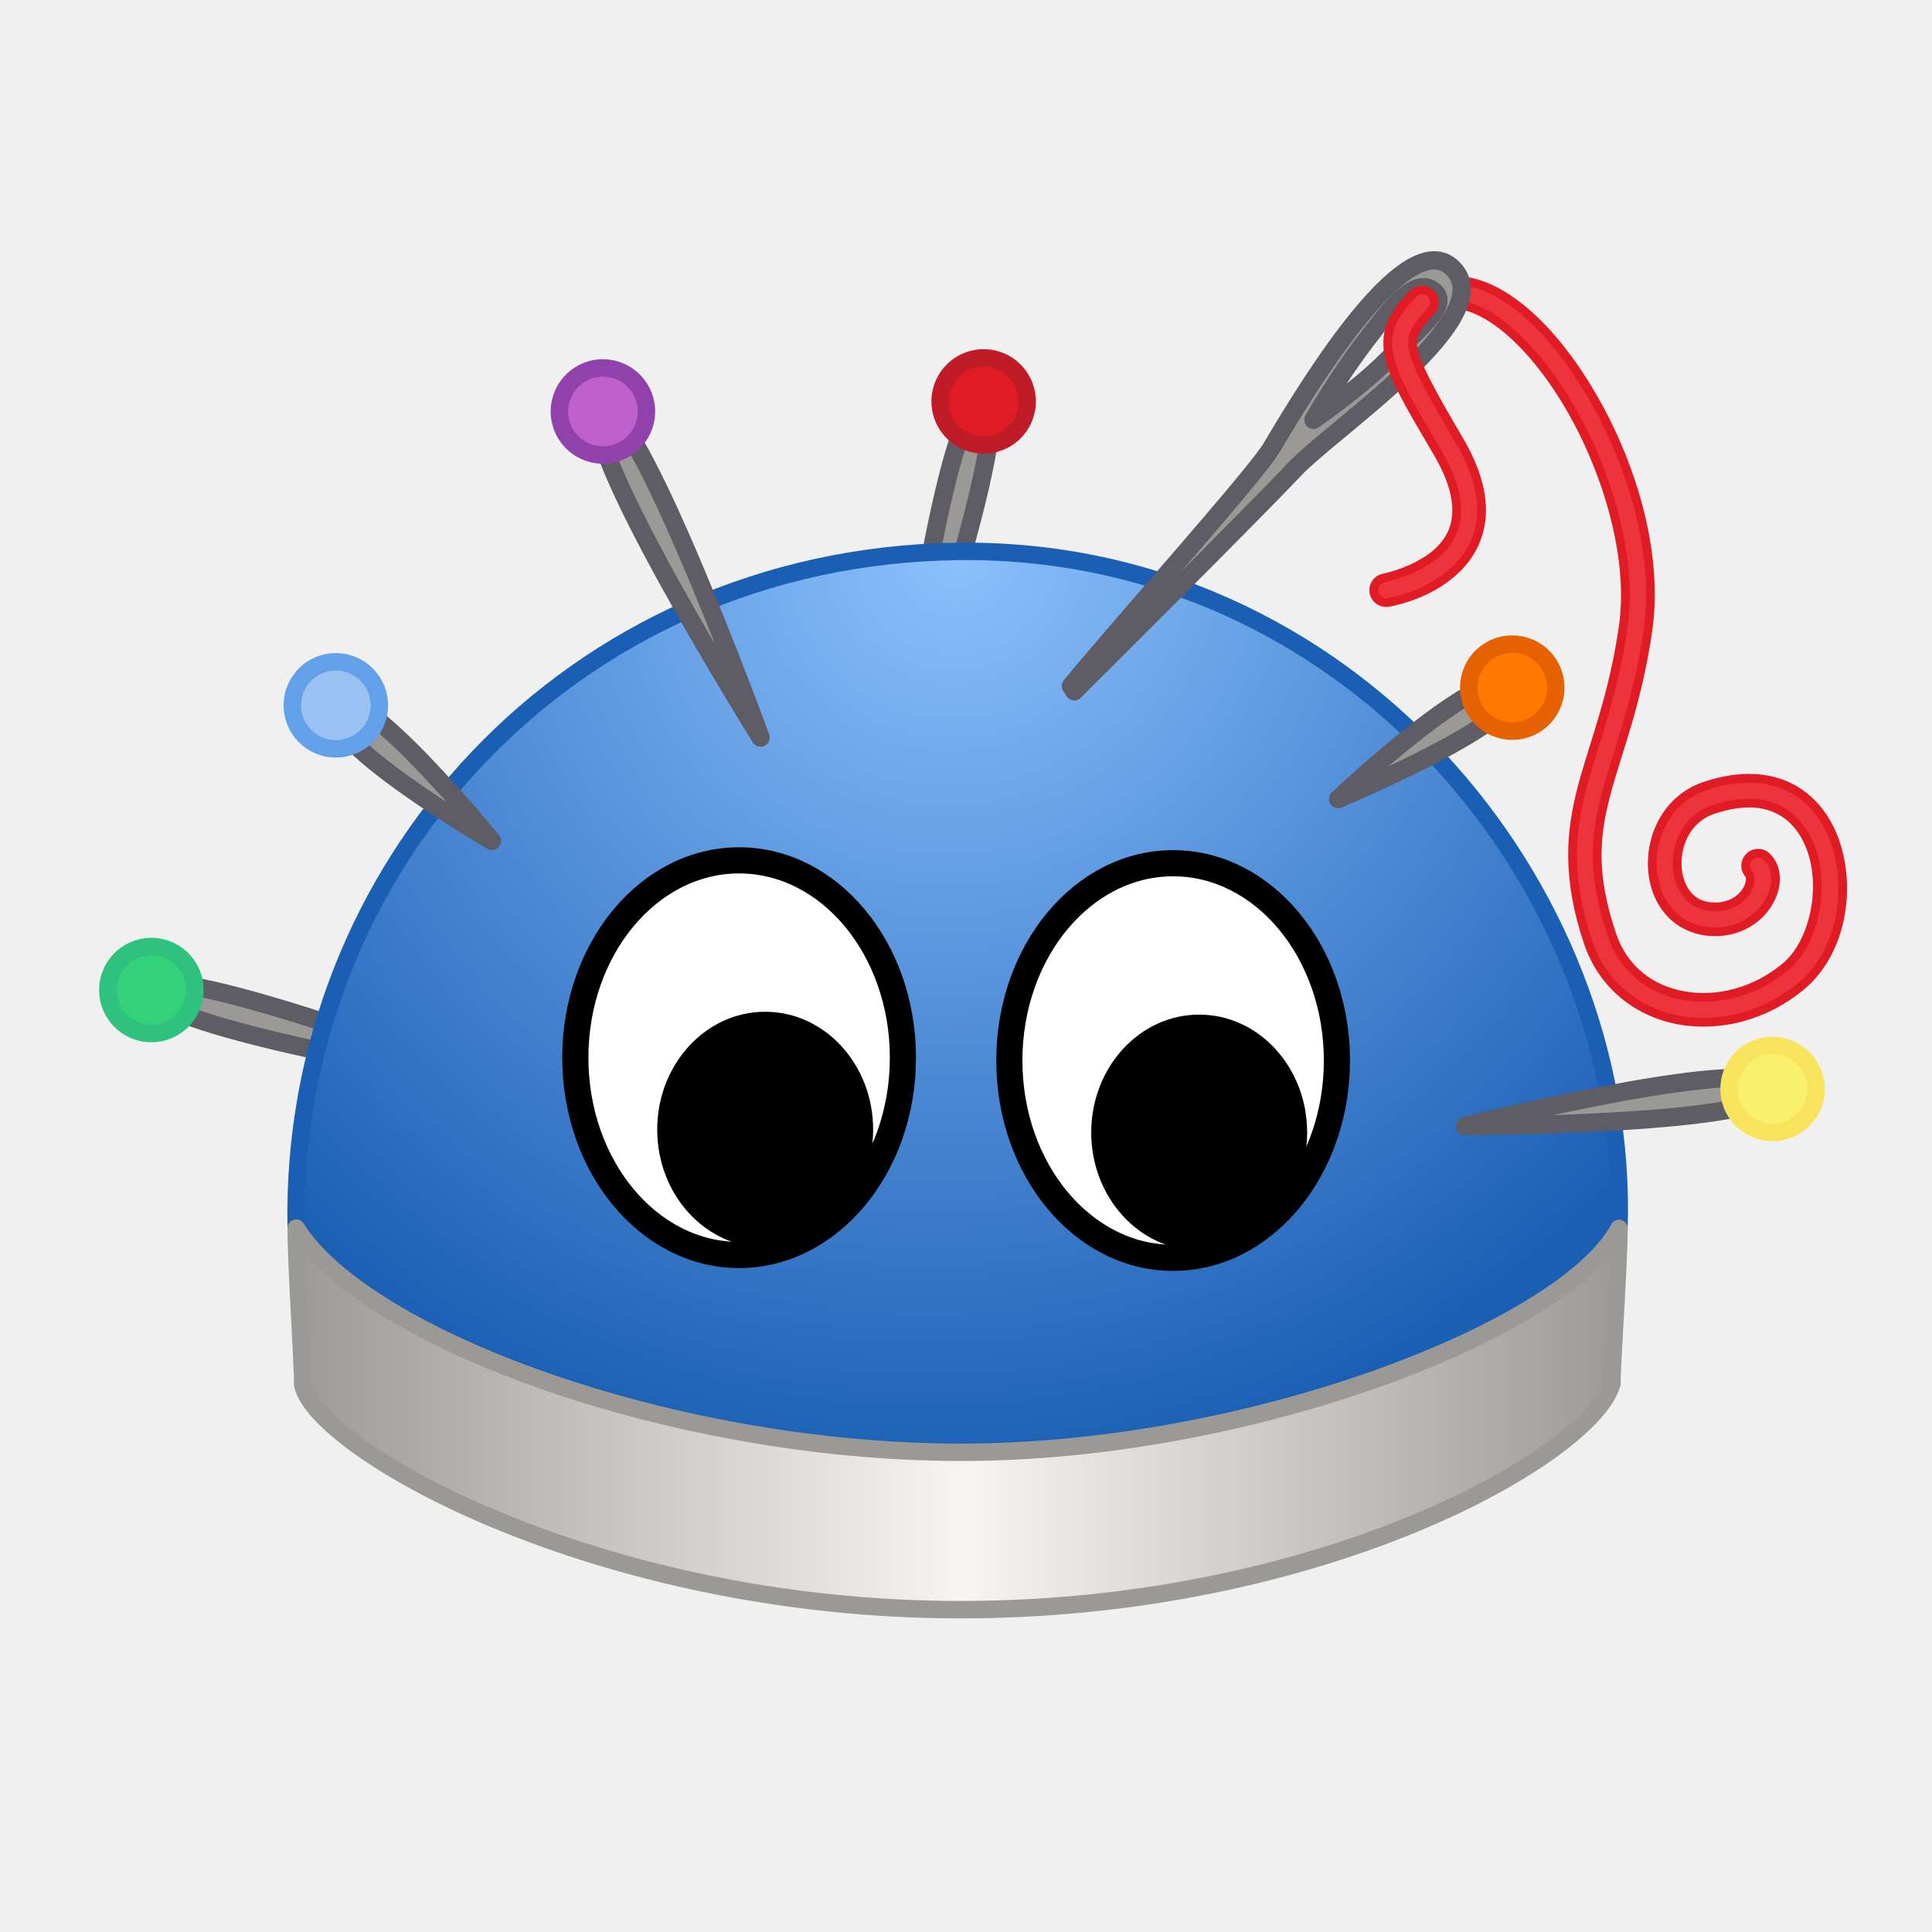
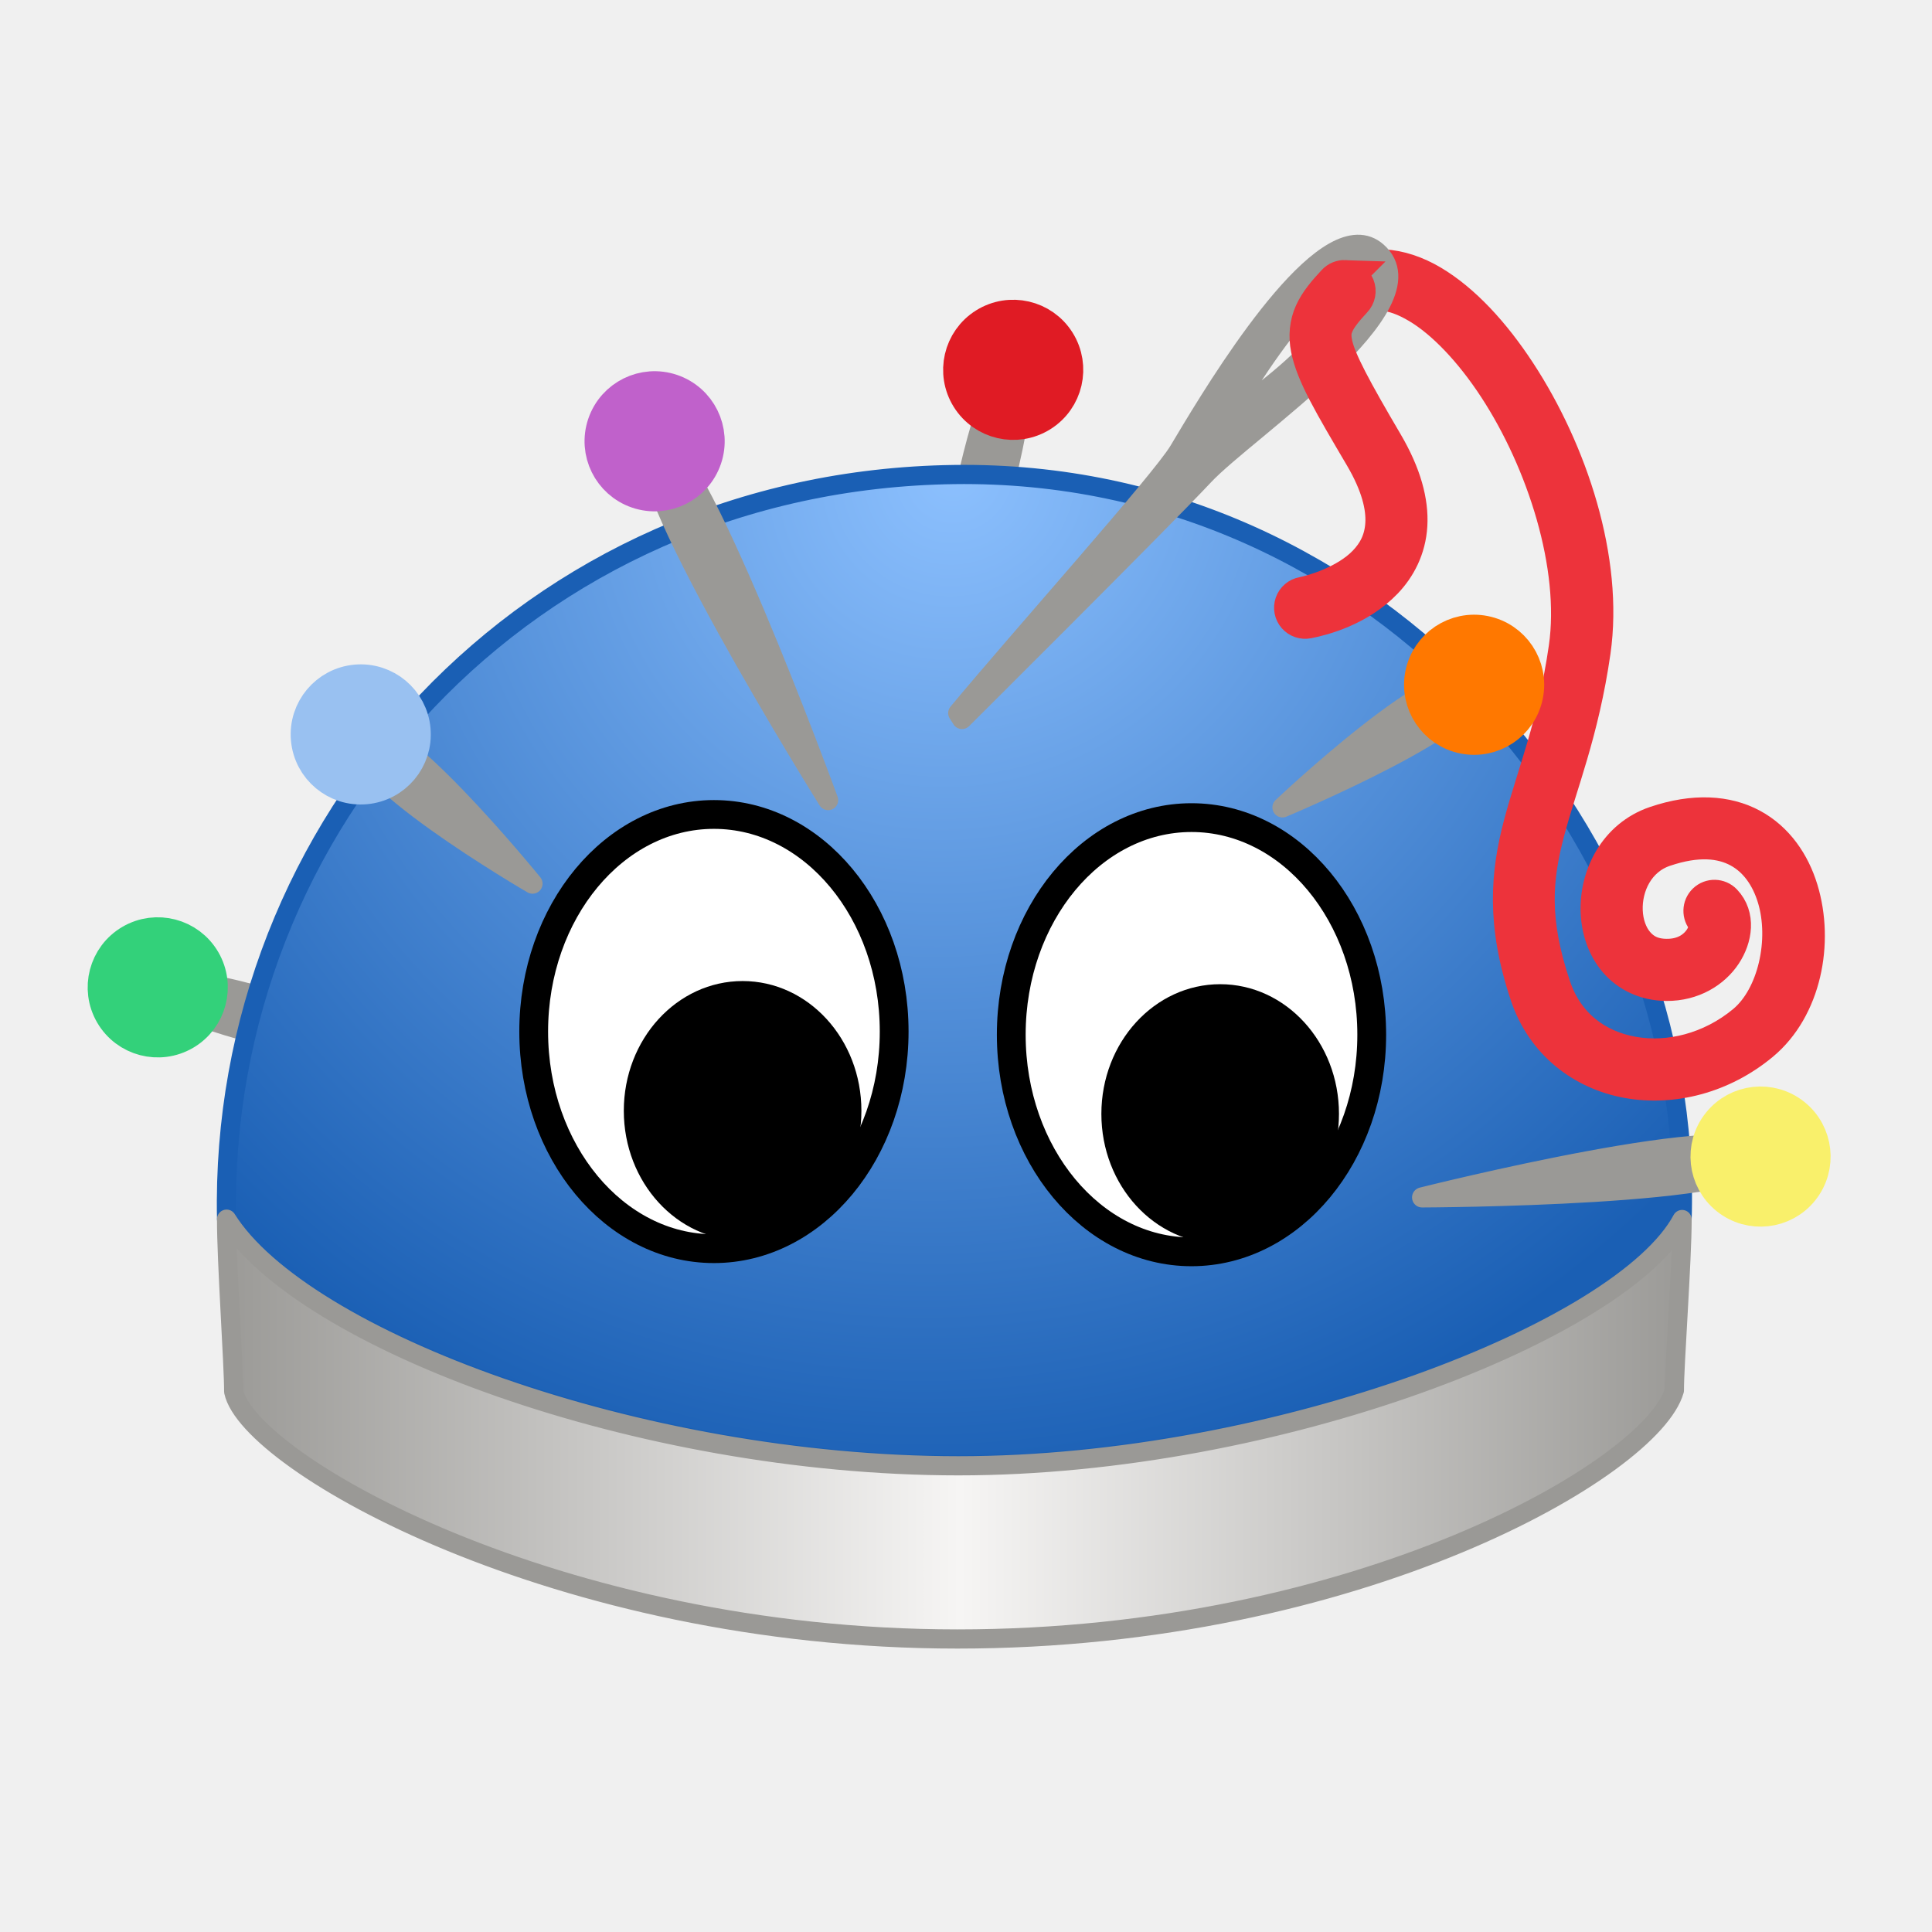
<svg xmlns="http://www.w3.org/2000/svg" xmlns:xlink="http://www.w3.org/1999/xlink" width="128" height="128" viewBox="0 0 33.867 33.867" version="1.1" id="svg949">
  <defs id="defs943">
-     <radialGradient gradientUnits="userSpaceOnUse" gradientTransform="matrix(-1.027051,0.9803699,-0.9463522,-0.9914139,332.1182,374.8281)" r="44.411" fy="223.073" fx="55.888" cy="223.073" cx="55.888" id="radialGradient944" xlink:href="#linearGradient6312" />
+     <radialGradient gradientUnits="userSpaceOnUse" gradientTransform="matrix(-1.130133,1.078766,-1.041334,-1.090919,358.8502,386.4309)" r="44.411" fy="223.073" fx="55.888" cy="223.073" cx="55.888" id="radialGradient944" xlink:href="#linearGradient6312" />
    <linearGradient id="linearGradient6312">
      <stop id="stop6308" offset="0" style="stop-color:#8cc0fe;stop-opacity:1" />
      <stop id="stop6310" offset="1" style="stop-color:#1a5fb4;stop-opacity:1" />
    </linearGradient>
-     <linearGradient gradientUnits="userSpaceOnUse" y2="265.934" x2="108.017" y1="265.934" x1="19.226" id="linearGradient934" xlink:href="#linearGradient940" />
+     <linearGradient gradientUnits="userSpaceOnUse" y2="265.934" x2="108.017" y1="265.934" x1="19.226" id="linearGradient934" xlink:href="#linearGradient940" gradientTransform="matrix(1.100367,0,0,1.100367,-6.601589,-26.01748)" />
    <linearGradient id="linearGradient940">
      <stop id="stop936" offset="0" style="stop-color:#9a9996;stop-opacity:1" />
      <stop style="stop-color:#f6f5f4;stop-opacity:1" offset="0.504" id="stop942" />
      <stop id="stop938" offset="1" style="stop-color:#9a9996;stop-opacity:1" />
    </linearGradient>
  </defs>
  <g id="layer1" transform="translate(0,-263.1333)">
    <g transform="matrix(0.2645833,0,0,0.2645833,-0.04722347,217.6444)" style="display:inline;enable-background:new" id="layer4">
      <g id="g1124">
-         <g id="g4802-6-7" transform="matrix(0.6999559,-0.4372491,0.4372491,0.6999559,-5.859884,267.4465)">
-           <path id="rect4629-5-6-1-7-3-6-1-5" d="m 96.708,-4.711 c 0,0 22.883,-18.424 20.743,-20.418 -2.313,-2.156 -20.743,20.418 -20.743,20.418 z" style="opacity:1;fill:#9a9996;fill-opacity:1;stroke:#5e5c64;stroke-width:1.468;stroke-linecap:round;stroke-linejoin:round;stroke-miterlimit:4;stroke-dasharray:none;stroke-opacity:1" />
-           <circle r="3.495" cy="-25.118" cx="117.424" id="path4725-0-6-2-8-9" style="opacity:1;fill:#e01b24;fill-opacity:1;stroke:#c01c28;stroke-width:1.4;stroke-linecap:round;stroke-linejoin:round;stroke-miterlimit:4;stroke-dasharray:none;stroke-opacity:1" />
-         </g>
-         <g id="g4802-7" transform="matrix(-0.4162559,-0.7126401,0.7126401,-0.4162559,76.98481,310.7454)">
-           <path id="rect4629-5-6-1-7-3-6-9" d="m 96.708,-4.711 c 0,0 22.883,-18.424 20.743,-20.418 -2.313,-2.156 -20.743,20.418 -20.743,20.418 z" style="opacity:1;fill:#9a9996;fill-opacity:1;stroke:#5e5c64;stroke-width:1.468;stroke-linecap:round;stroke-linejoin:round;stroke-miterlimit:4;stroke-dasharray:none;stroke-opacity:1" />
-           <circle r="3.495" cy="-25.118" cx="117.424" id="path4725-0-6-2-2" style="opacity:1;fill:#33d17a;fill-opacity:1;stroke:#2ec27e;stroke-width:1.4;stroke-linecap:round;stroke-linejoin:round;stroke-miterlimit:4;stroke-dasharray:none;stroke-opacity:1" />
-         </g>
-         <path id="path4565" d="m 63.612,208.461 c -25.714,0.353 -44.301,21.063 -43.808,44.834 4.724,7.193 24.871,14.794 44.047,14.801 19.099,-6.6e-4 39.8,-8.155 43.589,-14.779 0.736,-22.857 -18.113,-45.21 -43.828,-44.856 z" style="opacity:1;fill:url(#radialGradient944);fill-opacity:1;stroke:#1a5fb4;stroke-width:1.155;stroke-linecap:round;stroke-linejoin:round;stroke-miterlimit:4;stroke-dasharray:none;stroke-opacity:1" />
-         <g id="g4802-6-73-0" transform="matrix(0.6441857,0.5158971,-0.5158971,0.6441857,29.01632,199.6761)">
-           <path id="rect4629-5-6-1-7-3-6-1-6-3" d="m 100.013,-7.358 c 0,0 19.578,-15.778 17.439,-17.772 -2.313,-2.156 -17.439,17.772 -17.439,17.772 z" style="opacity:1;fill:#9a9996;fill-opacity:1;stroke:#5e5c64;stroke-width:1.468;stroke-linecap:round;stroke-linejoin:round;stroke-miterlimit:4;stroke-dasharray:none;stroke-opacity:1" />
-           <circle r="3.495" cy="-25.118" cx="117.424" id="path4725-0-6-2-8-1-6" style="opacity:1;fill:#f9f06b;fill-opacity:1;stroke:#f8e45c;stroke-width:1.4;stroke-linecap:round;stroke-linejoin:round;stroke-miterlimit:4;stroke-dasharray:none;stroke-opacity:1" />
-         </g>
-         <path style="color:#000000;font-style:normal;font-variant:normal;font-weight:normal;font-stretch:normal;font-size:medium;line-height:normal;font-family:sans-serif;font-variant-ligatures:normal;font-variant-position:normal;font-variant-caps:normal;font-variant-numeric:normal;font-variant-alternates:normal;font-feature-settings:normal;text-indent:0;text-align:start;text-decoration:none;text-decoration-line:none;text-decoration-style:solid;text-decoration-color:#000000;letter-spacing:normal;word-spacing:normal;text-transform:none;writing-mode:lr-tb;direction:ltr;text-orientation:mixed;dominant-baseline:auto;baseline-shift:baseline;text-anchor:start;white-space:normal;shape-padding:0;clip-rule:nonzero;display:inline;overflow:visible;visibility:visible;opacity:1;isolation:auto;mix-blend-mode:normal;color-interpolation:sRGB;color-interpolation-filters:linearRGB;solid-color:#000000;solid-opacity:1;vector-effect:none;fill:#ed333b;fill-opacity:1;fill-rule:evenodd;stroke:#e01b24;stroke-width:0.578;stroke-linecap:round;stroke-linejoin:miter;stroke-miterlimit:4;stroke-dasharray:none;stroke-dashoffset:0;stroke-opacity:1;color-rendering:auto;image-rendering:auto;shape-rendering:auto;text-rendering:auto;enable-background:accumulate" d="m 96.718,190.494 c -0.986,-0.051 -1.953,0.191 -2.816,0.803 a 0.826,0.826 0 1 0 0.956,1.348 c 1.147,-0.814 2.402,-0.696 3.949,0.222 1.547,0.918 3.224,2.679 4.681,4.907 2.914,4.455 4.942,10.756 4.238,15.658 -0.671,4.669 -1.931,7.645 -2.721,10.632 -0.789,2.987 -1.045,5.999 0.392,10.289 0.974,2.908 3.36,4.681 6.043,5.163 2.683,0.482 5.68,-0.268 8.068,-2.252 2.552,-2.121 3.32,-6.08 2.35,-9.262 -0.485,-1.591 -1.452,-3.023 -2.953,-3.832 -1.502,-0.809 -3.477,-0.94 -5.79,-0.156 -2.405,0.815 -3.551,3.187 -3.467,5.332 0.042,1.073 0.382,2.124 1.075,2.942 0.693,0.817 1.761,1.36 3.035,1.372 1.598,0.014 2.835,-0.782 3.49,-1.772 0.654,-0.99 0.847,-2.299 0.01,-3.177 a 0.825,0.825 0 1 0 -1.194,1.14 c 0.096,0.1 0.171,0.58 -0.192,1.128 -0.362,0.548 -1.041,1.039 -2.099,1.03 -0.843,-0.007 -1.384,-0.308 -1.791,-0.788 -0.407,-0.48 -0.655,-1.178 -0.685,-1.939 -0.059,-1.523 0.719,-3.152 2.349,-3.704 2,-0.677 3.43,-0.517 4.476,0.047 1.046,0.564 1.768,1.585 2.157,2.86 0.777,2.55 0.032,5.968 -1.825,7.512 -2.021,1.68 -4.546,2.286 -6.722,1.896 -2.176,-0.391 -3.985,-1.718 -4.77,-4.062 -1.348,-4.026 -1.107,-6.522 -0.361,-9.344 0.746,-2.823 2.061,-5.958 2.76,-10.818 0.793,-5.522 -1.385,-12.049 -4.491,-16.796 -1.553,-2.374 -3.34,-4.307 -5.221,-5.424 -0.941,-0.558 -1.945,-0.902 -2.93,-0.953 z" id="path4681-9" />
-         <path style="opacity:1;fill:#9a9996;fill-opacity:1;stroke:#5e5c64;stroke-width:1.212;stroke-linecap:round;stroke-linejoin:round;stroke-miterlimit:4;stroke-dasharray:none;stroke-opacity:1" d="m 95.154,189.176 c -3.5,0.09 -9.176,9.821 -10.735,12.421 -1.091,1.82 -9.489,11.194 -13.293,15.776 0.194,0.295 0.227,0.355 0.227,0.355 0,0 11.972,-11.916 14.558,-14.673 2.583,-2.755 13.994,-10.295 10.422,-13.445 -0.352,-0.311 -0.75,-0.445 -1.179,-0.434 z m -0.726,1.776 c 0.259,-0.016 0.506,0.061 0.736,0.253 1.163,0.968 -1.122,2.616 -3.201,4.695 -1.811,1.811 -4.766,3.842 -4.766,3.842 0,0 1.62,-2.829 3.486,-5.264 1.266,-1.652 2.622,-3.455 3.745,-3.525 z" id="rect4629-5-6-2" />
-         <path id="path4520" d="m 19.804,253.295 c -0.009,2.466 0.437,8.866 0.428,10.38 0.904,4.265 19.43,14.898 43.579,14.898 24.149,-4e-5 41.85,-10.298 43.166,-14.974 -0.006,-1.485 0.465,-7.849 0.464,-10.282 -3.567,6.65 -24.338,14.827 -43.576,14.828 -19.312,-0.007 -39.524,-7.612 -44.06,-14.85 z" style="opacity:1;fill:url(#linearGradient934);fill-opacity:1;stroke:#9a9996;stroke-width:1.155;stroke-linecap:round;stroke-linejoin:round;stroke-miterlimit:4;stroke-dasharray:none;stroke-opacity:1" />
-         <path style="color:#000000;font-style:normal;font-variant:normal;font-weight:normal;font-stretch:normal;font-size:medium;line-height:normal;font-family:sans-serif;font-variant-ligatures:normal;font-variant-position:normal;font-variant-caps:normal;font-variant-numeric:normal;font-variant-alternates:normal;font-feature-settings:normal;text-indent:0;text-align:start;text-decoration:none;text-decoration-line:none;text-decoration-style:solid;text-decoration-color:#000000;letter-spacing:normal;word-spacing:normal;text-transform:none;writing-mode:lr-tb;direction:ltr;text-orientation:mixed;dominant-baseline:auto;baseline-shift:baseline;text-anchor:start;white-space:normal;shape-padding:0;clip-rule:nonzero;display:inline;overflow:visible;visibility:visible;opacity:1;isolation:auto;mix-blend-mode:normal;color-interpolation:sRGB;color-interpolation-filters:linearRGB;solid-color:#000000;solid-opacity:1;vector-effect:none;fill:#ed333b;fill-opacity:1;fill-rule:evenodd;stroke:#e01b24;stroke-width:0.578;stroke-linecap:round;stroke-linejoin:miter;stroke-miterlimit:4;stroke-dasharray:none;stroke-dashoffset:0;stroke-opacity:1;color-rendering:auto;image-rendering:auto;shape-rendering:auto;text-rendering:auto;enable-background:accumulate" d="m 94.417,191.138 a 0.825,0.825 0 0 0 -0.64,0.269 c -0.59,0.631 -1.06,1.19 -1.359,1.847 -0.299,0.657 -0.376,1.407 -0.221,2.183 0.311,1.55 1.364,3.315 3.234,6.494 1.008,1.713 1.309,3.034 1.251,4.038 -0.058,1.003 -0.457,1.732 -1.038,2.339 -1.162,1.213 -3.146,1.787 -3.777,1.909 a 0.825,0.825 0 1 0 0.313,1.62 c 0.859,-0.165 3.065,-0.725 4.655,-2.386 0.795,-0.83 1.412,-1.972 1.494,-3.387 0.082,-1.415 -0.352,-3.06 -1.475,-4.97 -1.865,-3.172 -2.833,-4.959 -3.038,-5.983 -0.103,-0.512 -0.063,-0.805 0.105,-1.173 0.167,-0.368 0.514,-0.816 1.062,-1.402 a 0.825,0.825 0 0 0 -0.566,-1.398 z" id="path4681" />
-         <g id="g4802-2" transform="matrix(0.2654798,-0.7814381,0.7814381,0.2654798,28.57803,297.6163)">
-           <path id="rect4629-5-6-1-7-3-6-2" d="m 96.708,-4.711 c 0,0 22.883,-18.424 20.743,-20.418 -2.313,-2.156 -20.743,20.418 -20.743,20.418 z" style="opacity:1;fill:#9a9996;fill-opacity:1;stroke:#5e5c64;stroke-width:1.468;stroke-linecap:round;stroke-linejoin:round;stroke-miterlimit:4;stroke-dasharray:none;stroke-opacity:1" />
-           <circle r="3.495" cy="-25.118" cx="117.424" id="path4725-0-6-2-89" style="opacity:1;fill:#c061cb;fill-opacity:1;stroke:#9141ac;stroke-width:1.4;stroke-linecap:round;stroke-linejoin:round;stroke-miterlimit:4;stroke-dasharray:none;stroke-opacity:1" />
-         </g>
-         <g transform="matrix(0.8215015,-0.07912136,0.07912136,0.8215015,-69.93191,157.3348)" id="g4967-1">
-           <path id="rect4629-5-6-1-7-3-6-1-6-9-9" d="m 183.639,99.893 c 0,0 16.277,-5.04 14.805,-7.568 -1.591,-2.733 -14.805,7.568 -14.805,7.568 z" style="opacity:1;fill:#9a9996;fill-opacity:1;stroke:#5e5c64;stroke-width:1.468;stroke-linecap:round;stroke-linejoin:round;stroke-miterlimit:4;stroke-dasharray:none;stroke-opacity:1" />
-           <circle transform="rotate(16.81558)" r="3.495" cy="30.981" cx="216.641" id="path4725-0-6-2-8-1-3-4" style="opacity:1;fill:#ff7800;fill-opacity:1;stroke:#e66100;stroke-width:1.4;stroke-linecap:round;stroke-linejoin:round;stroke-miterlimit:4;stroke-dasharray:none;stroke-opacity:1" />
-         </g>
-         <g transform="matrix(-0.3079646,-0.765691,0.765691,-0.3079646,12.83848,399.0147)" id="g4967-7">
-           <path id="rect4629-5-6-1-7-3-6-1-6-9-8" d="m 183.639,99.893 c 0,0 16.277,-5.04 14.805,-7.568 -1.591,-2.733 -14.805,7.568 -14.805,7.568 z" style="opacity:1;fill:#9a9996;fill-opacity:1;stroke:#5e5c64;stroke-width:1.468;stroke-linecap:round;stroke-linejoin:round;stroke-miterlimit:4;stroke-dasharray:none;stroke-opacity:1" />
-           <circle transform="rotate(16.81558)" r="3.495" cy="30.981" cx="216.641" id="path4725-0-6-2-8-1-3-45" style="opacity:1;fill:#99c1f1;fill-opacity:1;stroke:#62a0ea;stroke-width:1.4;stroke-linecap:round;stroke-linejoin:round;stroke-miterlimit:4;stroke-dasharray:none;stroke-opacity:1" />
-         </g>
-         <g id="g5307" transform="matrix(0.825303,0,0,0.825303,-22.17268,69.90634)">
-           <ellipse ry="15.839" rx="13.149" cy="208.522" cx="86.417" id="path4590" style="opacity:1;fill:#ffffff;fill-opacity:1;stroke:#000000;stroke-width:2.1;stroke-linecap:round;stroke-linejoin:round;stroke-miterlimit:4;stroke-dasharray:none;stroke-opacity:1" />
-           <ellipse ry="9.464" rx="8.667" cy="214.3" cx="88.509" id="path4592" style="opacity:1;fill:#000000;fill-opacity:1;stroke:none;stroke-width:1.452;stroke-linecap:round;stroke-linejoin:round;stroke-miterlimit:4;stroke-dasharray:none;stroke-opacity:1" />
-         </g>
-         <g id="g5311" transform="matrix(0.825303,0,0,0.825303,-22.17268,69.90634)">
-           <ellipse ry="15.839" rx="13.149" cy="208.752" cx="121.258" id="path4590-5" style="opacity:1;fill:#ffffff;fill-opacity:1;stroke:#000000;stroke-width:2.1;stroke-linecap:round;stroke-linejoin:round;stroke-miterlimit:4;stroke-dasharray:none;stroke-opacity:1" />
-           <ellipse ry="9.464" rx="8.667" cy="214.53" cx="123.35" id="path4592-3" style="opacity:1;fill:#000000;fill-opacity:1;stroke:none;stroke-width:1.452;stroke-linecap:round;stroke-linejoin:round;stroke-miterlimit:4;stroke-dasharray:none;stroke-opacity:1" />
+         <g id="g882">
+           <g transform="matrix(0.7702081,-0.4811343,0.4811343,0.7702081,-11.04961,272.2717)" id="g4802-6-7">
+             <path style="opacity:1;fill:#9a9996;fill-opacity:1;stroke:#9a9996;stroke-width:1.468;stroke-linecap:round;stroke-linejoin:round;stroke-miterlimit:4;stroke-dasharray:none;stroke-opacity:1" d="m 96.708,-4.711 c 0,0 22.883,-18.424 20.743,-20.418 -2.313,-2.156 -20.743,20.418 -20.743,20.418 z" id="rect4629-5-6-1-7-3-6-1-5" />
+             <circle style="opacity:1;fill:#e01b24;fill-opacity:1;stroke:#e01b24;stroke-width:3.233;stroke-linecap:round;stroke-linejoin:round;stroke-miterlimit:4;stroke-dasharray:none;stroke-opacity:1" id="path4725-0-6-2-8-9" cx="117.424" cy="-25.118" r="3.495" />
+           </g>
+           <g transform="matrix(-0.4580342,-0.7841655,0.7841655,-0.4580342,84.10994,317.9164)" id="g4802-7">
+             <path style="opacity:1;fill:#9a9996;fill-opacity:1;stroke:#9a9996;stroke-width:1.468;stroke-linecap:round;stroke-linejoin:round;stroke-miterlimit:4;stroke-dasharray:none;stroke-opacity:1" d="m 96.708,-4.711 c 0,0 22.883,-18.424 20.743,-20.418 -2.313,-2.156 -20.743,20.418 -20.743,20.418 z" id="rect4629-5-6-1-7-3-6-9" />
+             <circle style="opacity:1;fill:#33d17a;fill-opacity:1;stroke:#33d17a;stroke-width:3.233;stroke-linecap:round;stroke-linejoin:round;stroke-miterlimit:4;stroke-dasharray:none;stroke-opacity:1" id="path4725-0-6-2-2" cx="117.424" cy="-25.118" r="3.495" />
+           </g>
+           <path style="opacity:1;fill:url(#radialGradient944);fill-opacity:1;stroke:#1a5fb4;stroke-width:1.271;stroke-linecap:round;stroke-linejoin:round;stroke-miterlimit:4;stroke-dasharray:none;stroke-opacity:1" d="m 63.395,203.366 c -28.295,0.389 -48.748,23.177 -48.205,49.334 5.198,7.915 27.367,16.279 48.468,16.286 21.016,-7.2e-4 43.794,-8.973 47.964,-16.262 0.81,-25.151 -19.931,-49.747 -48.226,-49.358 z" id="path4565" />
+           <g transform="matrix(0.7088405,0.567676,-0.567676,0.7088405,19.327,199.6995)" id="g4802-6-73-0">
+             <path style="opacity:1;fill:#9a9996;fill-opacity:1;stroke:#9a9996;stroke-width:1.468;stroke-linecap:round;stroke-linejoin:round;stroke-miterlimit:4;stroke-dasharray:none;stroke-opacity:1" d="m 100.013,-7.358 c 0,0 19.578,-15.778 17.439,-17.772 -2.313,-2.156 -17.439,17.772 -17.439,17.772 z" id="rect4629-5-6-1-7-3-6-1-6-3" />
+             <circle style="opacity:1;fill:#f9f06b;fill-opacity:1;stroke:#f9f06b;stroke-width:3.233;stroke-linecap:round;stroke-linejoin:round;stroke-miterlimit:4;stroke-dasharray:none;stroke-opacity:1" id="path4725-0-6-2-8-1-6" cx="117.424" cy="-25.118" r="3.495" />
+           </g>
+           <path id="path4681-9" d="m 91.823,189.596 c -1.085,-0.056 -2.149,0.21 -3.099,0.883 a 0.909,0.909 0 1 0 1.052,1.483 c 1.263,-0.896 2.643,-0.766 4.346,0.245 1.702,1.01 3.548,2.948 5.151,5.399 3.206,4.902 5.438,11.835 4.663,17.23 -0.738,5.138 -2.125,8.413 -2.994,11.699 -0.869,3.287 -1.15,6.601 0.431,11.322 1.072,3.2 3.698,5.151 6.65,5.681 2.952,0.53 6.25,-0.294 8.877,-2.478 2.808,-2.334 3.653,-6.691 2.586,-10.192 -0.533,-1.75 -1.597,-3.326 -3.249,-4.216 -1.652,-0.89 -3.826,-1.034 -6.371,-0.172 -2.647,0.897 -3.907,3.507 -3.815,5.867 0.046,1.18 0.421,2.338 1.183,3.237 0.763,0.899 1.938,1.497 3.34,1.509 1.758,0.016 3.12,-0.86 3.84,-1.949 0.72,-1.089 0.932,-2.53 0.011,-3.496 a 0.908,0.908 0 1 0 -1.314,1.254 c 0.105,0.11 0.188,0.638 -0.211,1.242 -0.399,0.603 -1.146,1.144 -2.309,1.133 -0.928,-0.008 -1.523,-0.339 -1.971,-0.867 -0.448,-0.528 -0.721,-1.296 -0.754,-2.134 -0.065,-1.676 0.791,-3.469 2.584,-4.076 2.2,-0.745 3.774,-0.569 4.926,0.051 1.151,0.62 1.946,1.744 2.373,3.147 0.855,2.806 0.036,6.567 -2.008,8.265 -2.224,1.848 -5.002,2.516 -7.396,2.086 -2.394,-0.43 -4.384,-1.89 -5.248,-4.47 -1.484,-4.43 -1.218,-7.176 -0.397,-10.282 0.821,-3.106 2.268,-6.557 3.037,-11.903 0.873,-6.076 -1.524,-13.258 -4.942,-18.482 -1.709,-2.612 -3.675,-4.74 -5.745,-5.968 -1.035,-0.614 -2.14,-0.992 -3.225,-1.048 z" style="color:#000000;font-style:normal;font-variant:normal;font-weight:normal;font-stretch:normal;font-size:medium;line-height:normal;font-family:sans-serif;font-variant-ligatures:normal;font-variant-position:normal;font-variant-caps:normal;font-variant-numeric:normal;font-variant-alternates:normal;font-feature-settings:normal;text-indent:0;text-align:start;text-decoration:none;text-decoration-line:none;text-decoration-style:solid;text-decoration-color:#000000;letter-spacing:normal;word-spacing:normal;text-transform:none;writing-mode:lr-tb;direction:ltr;text-orientation:mixed;dominant-baseline:auto;baseline-shift:baseline;text-anchor:start;white-space:normal;shape-padding:0;clip-rule:nonzero;display:inline;overflow:visible;visibility:visible;opacity:1;isolation:auto;mix-blend-mode:normal;color-interpolation:sRGB;color-interpolation-filters:linearRGB;solid-color:#000000;solid-opacity:1;vector-effect:none;fill:#ed333b;fill-opacity:1;fill-rule:evenodd;stroke:#ed333b;stroke-width:2.3;stroke-linecap:round;stroke-linejoin:miter;stroke-miterlimit:4;stroke-dasharray:none;stroke-dashoffset:0;stroke-opacity:1;color-rendering:auto;image-rendering:auto;shape-rendering:auto;text-rendering:auto;enable-background:accumulate" />
+           <path id="rect4629-5-6-2" d="m 90.103,188.145 c -3.851,0.099 -10.097,10.807 -11.812,13.668 -1.201,2.003 -10.441,12.318 -14.627,17.359 0.214,0.324 0.25,0.391 0.25,0.391 0,0 13.173,-13.112 16.019,-16.146 2.843,-3.031 15.398,-11.328 11.468,-14.794 -0.388,-0.342 -0.825,-0.49 -1.298,-0.478 z m -0.799,1.954 c 0.285,-0.018 0.557,0.067 0.81,0.278 1.279,1.066 -1.235,2.878 -3.522,5.166 -1.993,1.993 -5.244,4.227 -5.244,4.227 0,0 1.783,-3.113 3.835,-5.793 1.393,-1.817 2.885,-3.802 4.121,-3.879 z" style="opacity:1;fill:#9a9996;fill-opacity:1;stroke:#9a9996;stroke-width:1.333;stroke-linecap:round;stroke-linejoin:round;stroke-miterlimit:4;stroke-dasharray:none;stroke-opacity:1" />
+           <path style="opacity:1;fill:url(#linearGradient934);fill-opacity:1;stroke:#9a9996;stroke-width:1.271;stroke-linecap:round;stroke-linejoin:round;stroke-miterlimit:4;stroke-dasharray:none;stroke-opacity:1" d="m 15.19,252.7 c -0.01,2.713 0.481,9.756 0.471,11.422 0.995,4.693 21.38,16.393 47.953,16.393 26.573,-5e-5 46.051,-11.332 47.498,-16.477 -0.007,-1.634 0.512,-8.636 0.51,-11.314 -3.925,7.317 -26.781,16.316 -47.95,16.316 -21.25,-0.008 -43.49,-8.376 -48.482,-16.34 z" id="path4520" />
+           <path id="path4681" d="m 89.292,190.304 a 0.908,0.908 0 0 0 -0.704,0.296 c -0.649,0.694 -1.166,1.31 -1.495,2.033 -0.329,0.723 -0.414,1.549 -0.243,2.402 0.342,1.706 1.501,3.648 3.558,7.146 1.109,1.885 1.44,3.339 1.376,4.443 -0.064,1.104 -0.503,1.906 -1.142,2.574 -1.278,1.335 -3.462,1.966 -4.156,2.1 a 0.908,0.908 0 1 0 0.344,1.783 c 0.946,-0.182 3.372,-0.798 5.122,-2.625 0.875,-0.914 1.554,-2.17 1.644,-3.727 0.09,-1.557 -0.387,-3.367 -1.623,-5.468 -2.052,-3.49 -3.117,-5.457 -3.343,-6.584 -0.113,-0.564 -0.069,-0.886 0.115,-1.291 0.184,-0.405 0.566,-0.898 1.169,-1.543 a 0.908,0.908 0 0 0 -0.623,-1.538 z" style="color:#000000;font-style:normal;font-variant:normal;font-weight:normal;font-stretch:normal;font-size:medium;line-height:normal;font-family:sans-serif;font-variant-ligatures:normal;font-variant-position:normal;font-variant-caps:normal;font-variant-numeric:normal;font-variant-alternates:normal;font-feature-settings:normal;text-indent:0;text-align:start;text-decoration:none;text-decoration-line:none;text-decoration-style:solid;text-decoration-color:#000000;letter-spacing:normal;word-spacing:normal;text-transform:none;writing-mode:lr-tb;direction:ltr;text-orientation:mixed;dominant-baseline:auto;baseline-shift:baseline;text-anchor:start;white-space:normal;shape-padding:0;clip-rule:nonzero;display:inline;overflow:visible;visibility:visible;opacity:1;isolation:auto;mix-blend-mode:normal;color-interpolation:sRGB;color-interpolation-filters:linearRGB;solid-color:#000000;solid-opacity:1;vector-effect:none;fill:#ed333b;fill-opacity:1;fill-rule:evenodd;stroke:#ed333b;stroke-width:2.3;stroke-linecap:round;stroke-linejoin:miter;stroke-miterlimit:4;stroke-dasharray:none;stroke-dashoffset:0;stroke-opacity:1;color-rendering:auto;image-rendering:auto;shape-rendering:auto;text-rendering:auto;enable-background:accumulate" />
+           <g transform="matrix(0.2921251,-0.8598684,0.8598684,0.2921251,30.84473,309.4696)" id="g4802-2">
+             <path style="opacity:1;fill:#9a9996;fill-opacity:1;stroke:#9a9996;stroke-width:1.468;stroke-linecap:round;stroke-linejoin:round;stroke-miterlimit:4;stroke-dasharray:none;stroke-opacity:1" d="m 96.708,-4.711 c 0,0 22.883,-18.424 20.743,-20.418 -2.313,-2.156 -20.743,20.418 -20.743,20.418 z" id="rect4629-5-6-1-7-3-6-2" />
+             <circle style="opacity:1;fill:#c061cb;fill-opacity:1;stroke:#c061cb;stroke-width:3.233;stroke-linecap:round;stroke-linejoin:round;stroke-miterlimit:4;stroke-dasharray:none;stroke-opacity:1" id="path4725-0-6-2-89" cx="117.424" cy="-25.118" r="3.495" />
+           </g>
+           <g id="g4967-1" transform="matrix(0.9039529,-0.08706251,0.08706251,0.9039529,-89.55233,151.1084)">
+             <path style="opacity:1;fill:#9a9996;fill-opacity:1;stroke:#9a9996;stroke-width:1.468;stroke-linecap:round;stroke-linejoin:round;stroke-miterlimit:4;stroke-dasharray:none;stroke-opacity:1" d="m 183.639,99.893 c 0,0 16.277,-5.04 14.805,-7.568 -1.591,-2.733 -14.805,7.568 -14.805,7.568 z" id="rect4629-5-6-1-7-3-6-1-6-9-9" />
+             <circle style="opacity:1;fill:#ff7800;fill-opacity:1;stroke:#ff7800;stroke-width:3.233;stroke-linecap:round;stroke-linejoin:round;stroke-miterlimit:4;stroke-dasharray:none;stroke-opacity:1" id="path4725-0-6-2-8-1-3-4" cx="216.641" cy="30.981" r="3.495" transform="rotate(16.81558)" />
+           </g>
+           <g id="g4967-7" transform="matrix(-0.338874,-0.8425409,0.8425409,-0.338874,13.52545,419.045)">
+             <path style="opacity:1;fill:#9a9996;fill-opacity:1;stroke:#9a9996;stroke-width:1.468;stroke-linecap:round;stroke-linejoin:round;stroke-miterlimit:4;stroke-dasharray:none;stroke-opacity:1" d="m 183.639,99.893 c 0,0 16.277,-5.04 14.805,-7.568 -1.591,-2.733 -14.805,7.568 -14.805,7.568 z" id="rect4629-5-6-1-7-3-6-1-6-9-8" />
+             <circle style="opacity:1;fill:#99c1f1;fill-opacity:1;stroke:#99c1f1;stroke-width:3.233;stroke-linecap:round;stroke-linejoin:round;stroke-miterlimit:4;stroke-dasharray:none;stroke-opacity:1" id="path4725-0-6-2-8-1-3-45" cx="216.641" cy="30.981" r="3.495" transform="rotate(16.81558)" />
+           </g>
+           <g transform="matrix(0.9081359,0,0,0.9081359,-30.99967,50.90513)" id="g5307">
+             <ellipse style="opacity:1;fill:#ffffff;fill-opacity:1;stroke:#000000;stroke-width:2.1;stroke-linecap:round;stroke-linejoin:round;stroke-miterlimit:4;stroke-dasharray:none;stroke-opacity:1" id="path4590" cx="86.417" cy="208.522" rx="13.149" ry="15.839" />
+             <ellipse style="opacity:1;fill:#000000;fill-opacity:1;stroke:none;stroke-width:1.452;stroke-linecap:round;stroke-linejoin:round;stroke-miterlimit:4;stroke-dasharray:none;stroke-opacity:1" id="path4592" cx="88.509" cy="214.3" rx="8.667" ry="9.464" />
+           </g>
+           <g transform="matrix(0.9081359,0,0,0.9081359,-30.99967,50.90513)" id="g5311">
+             <ellipse style="opacity:1;fill:#ffffff;fill-opacity:1;stroke:#000000;stroke-width:2.1;stroke-linecap:round;stroke-linejoin:round;stroke-miterlimit:4;stroke-dasharray:none;stroke-opacity:1" id="path4590-5" cx="121.258" cy="208.752" rx="13.149" ry="15.839" />
+             <ellipse style="opacity:1;fill:#000000;fill-opacity:1;stroke:none;stroke-width:1.452;stroke-linecap:round;stroke-linejoin:round;stroke-miterlimit:4;stroke-dasharray:none;stroke-opacity:1" id="path4592-3" cx="123.35" cy="214.53" rx="8.667" ry="9.464" />
+           </g>
        </g>
      </g>
    </g>
  </g>
</svg>
